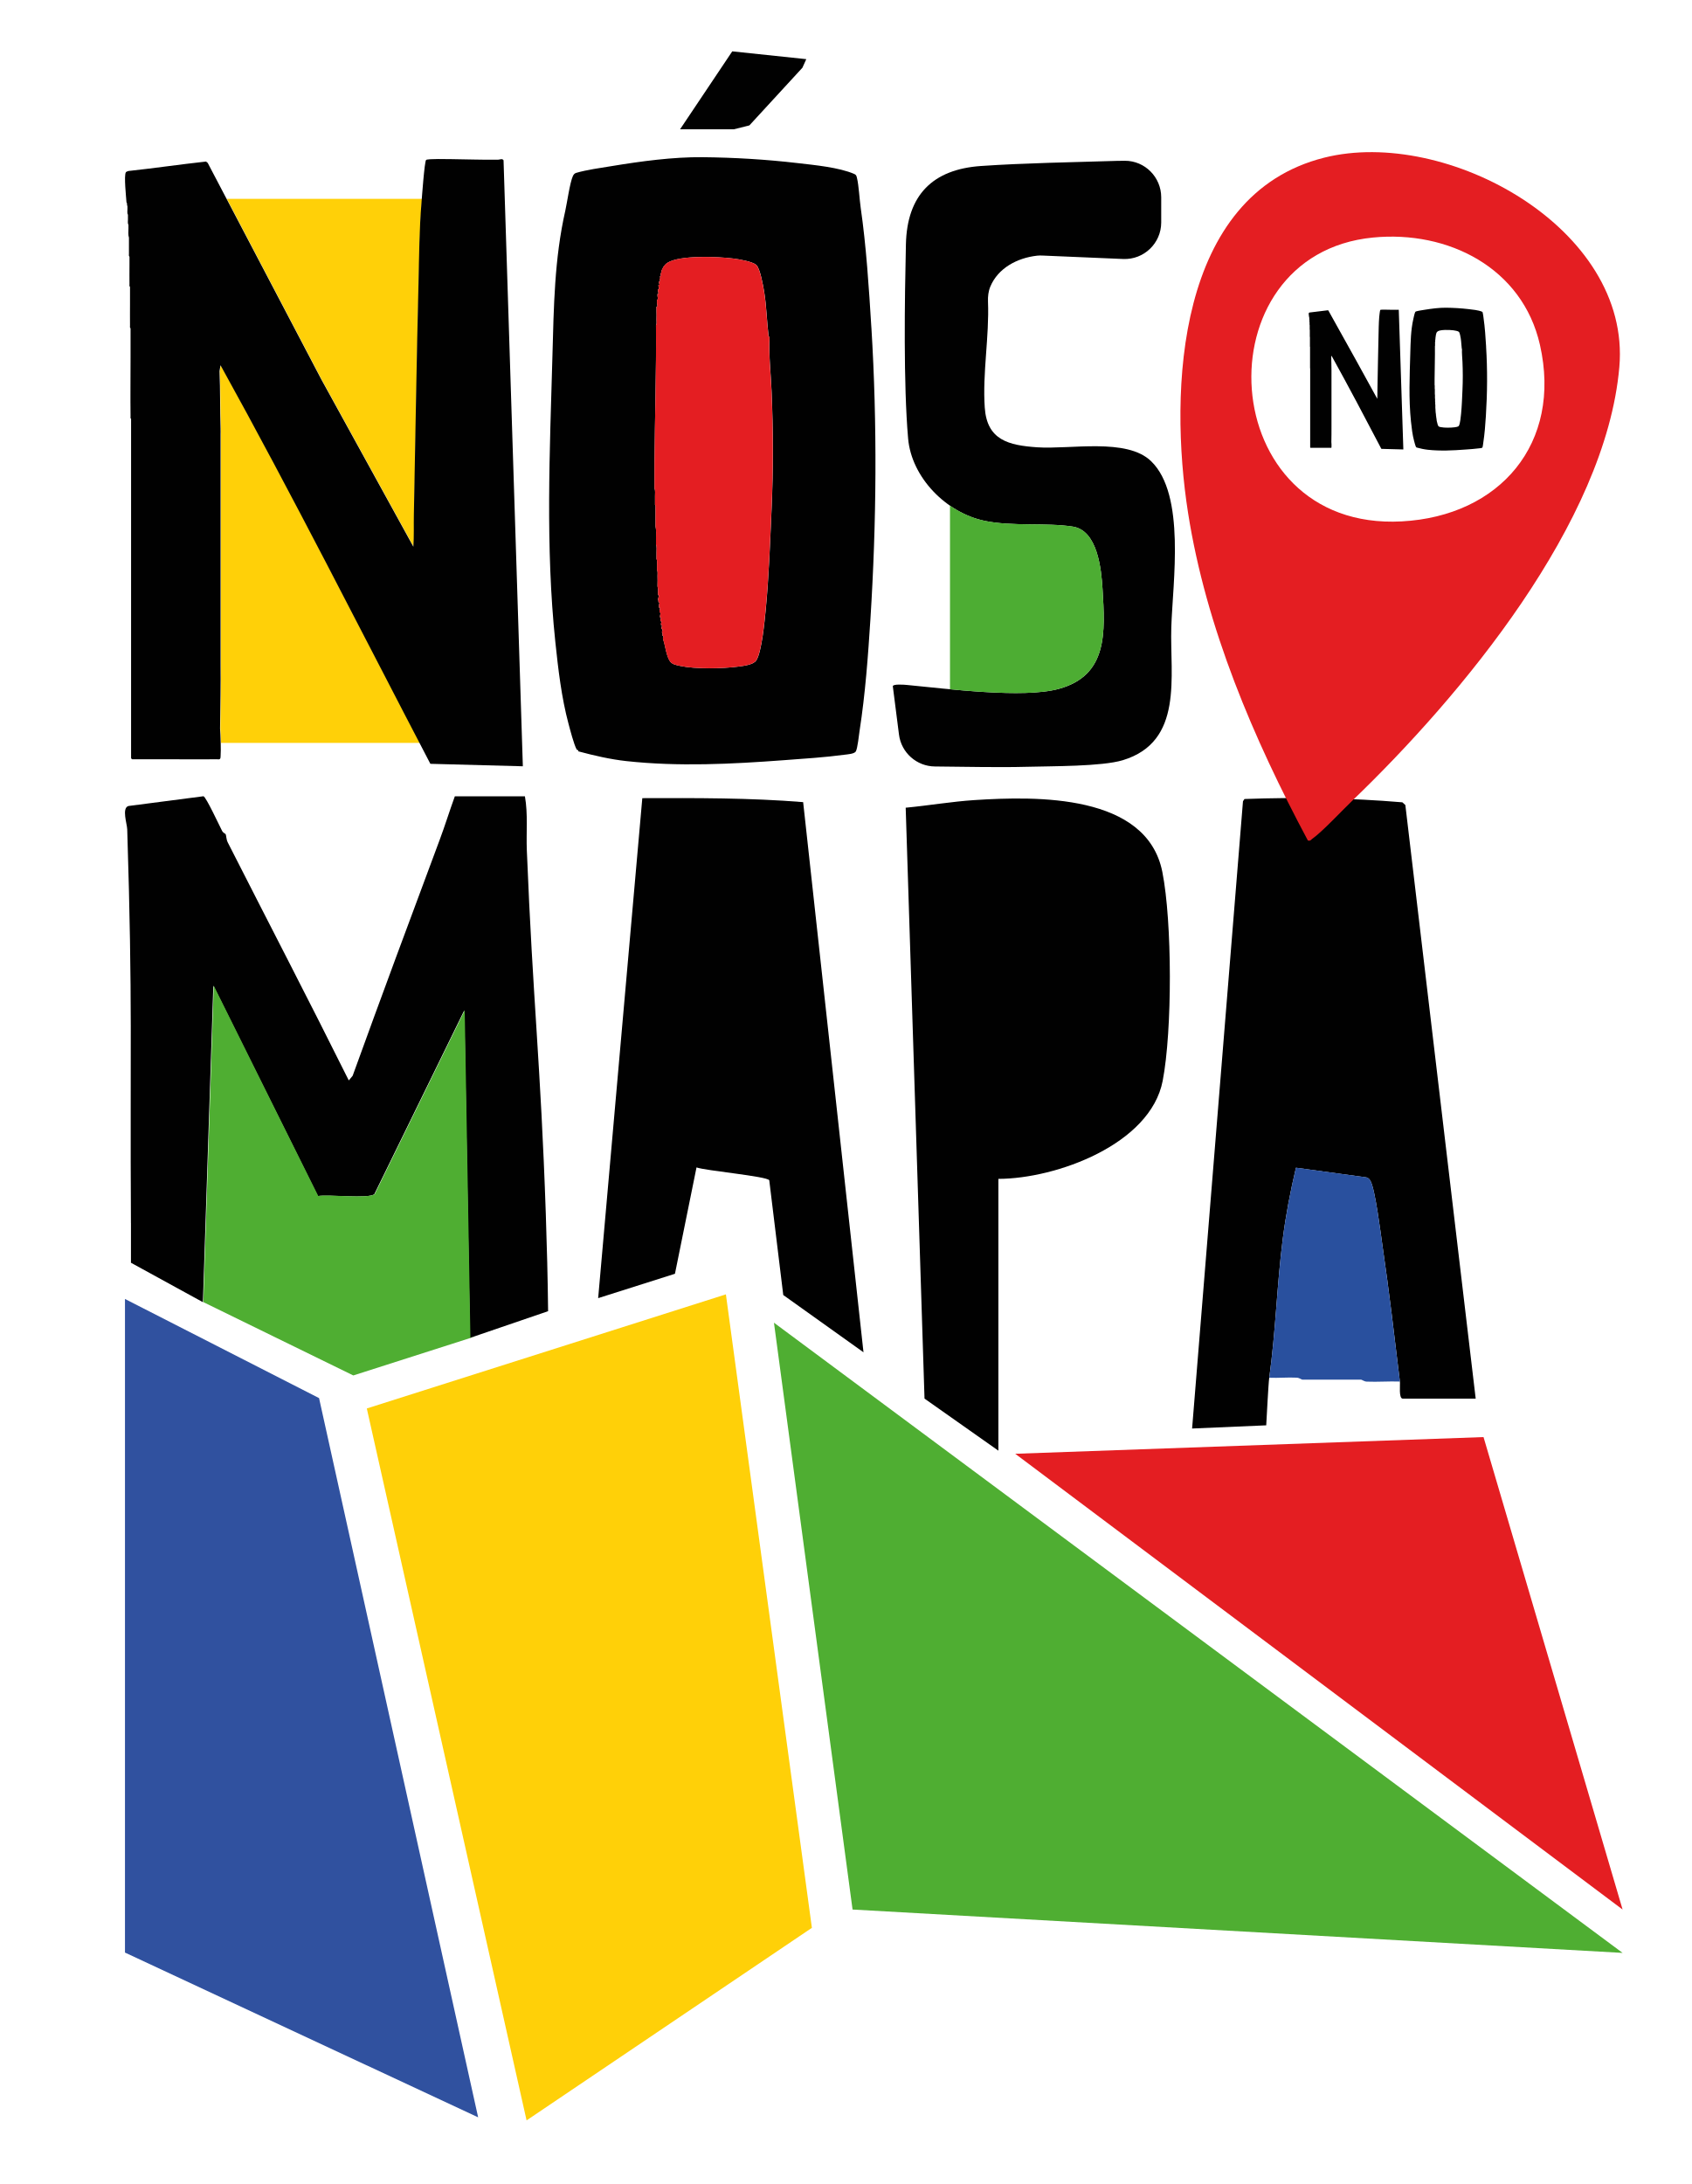
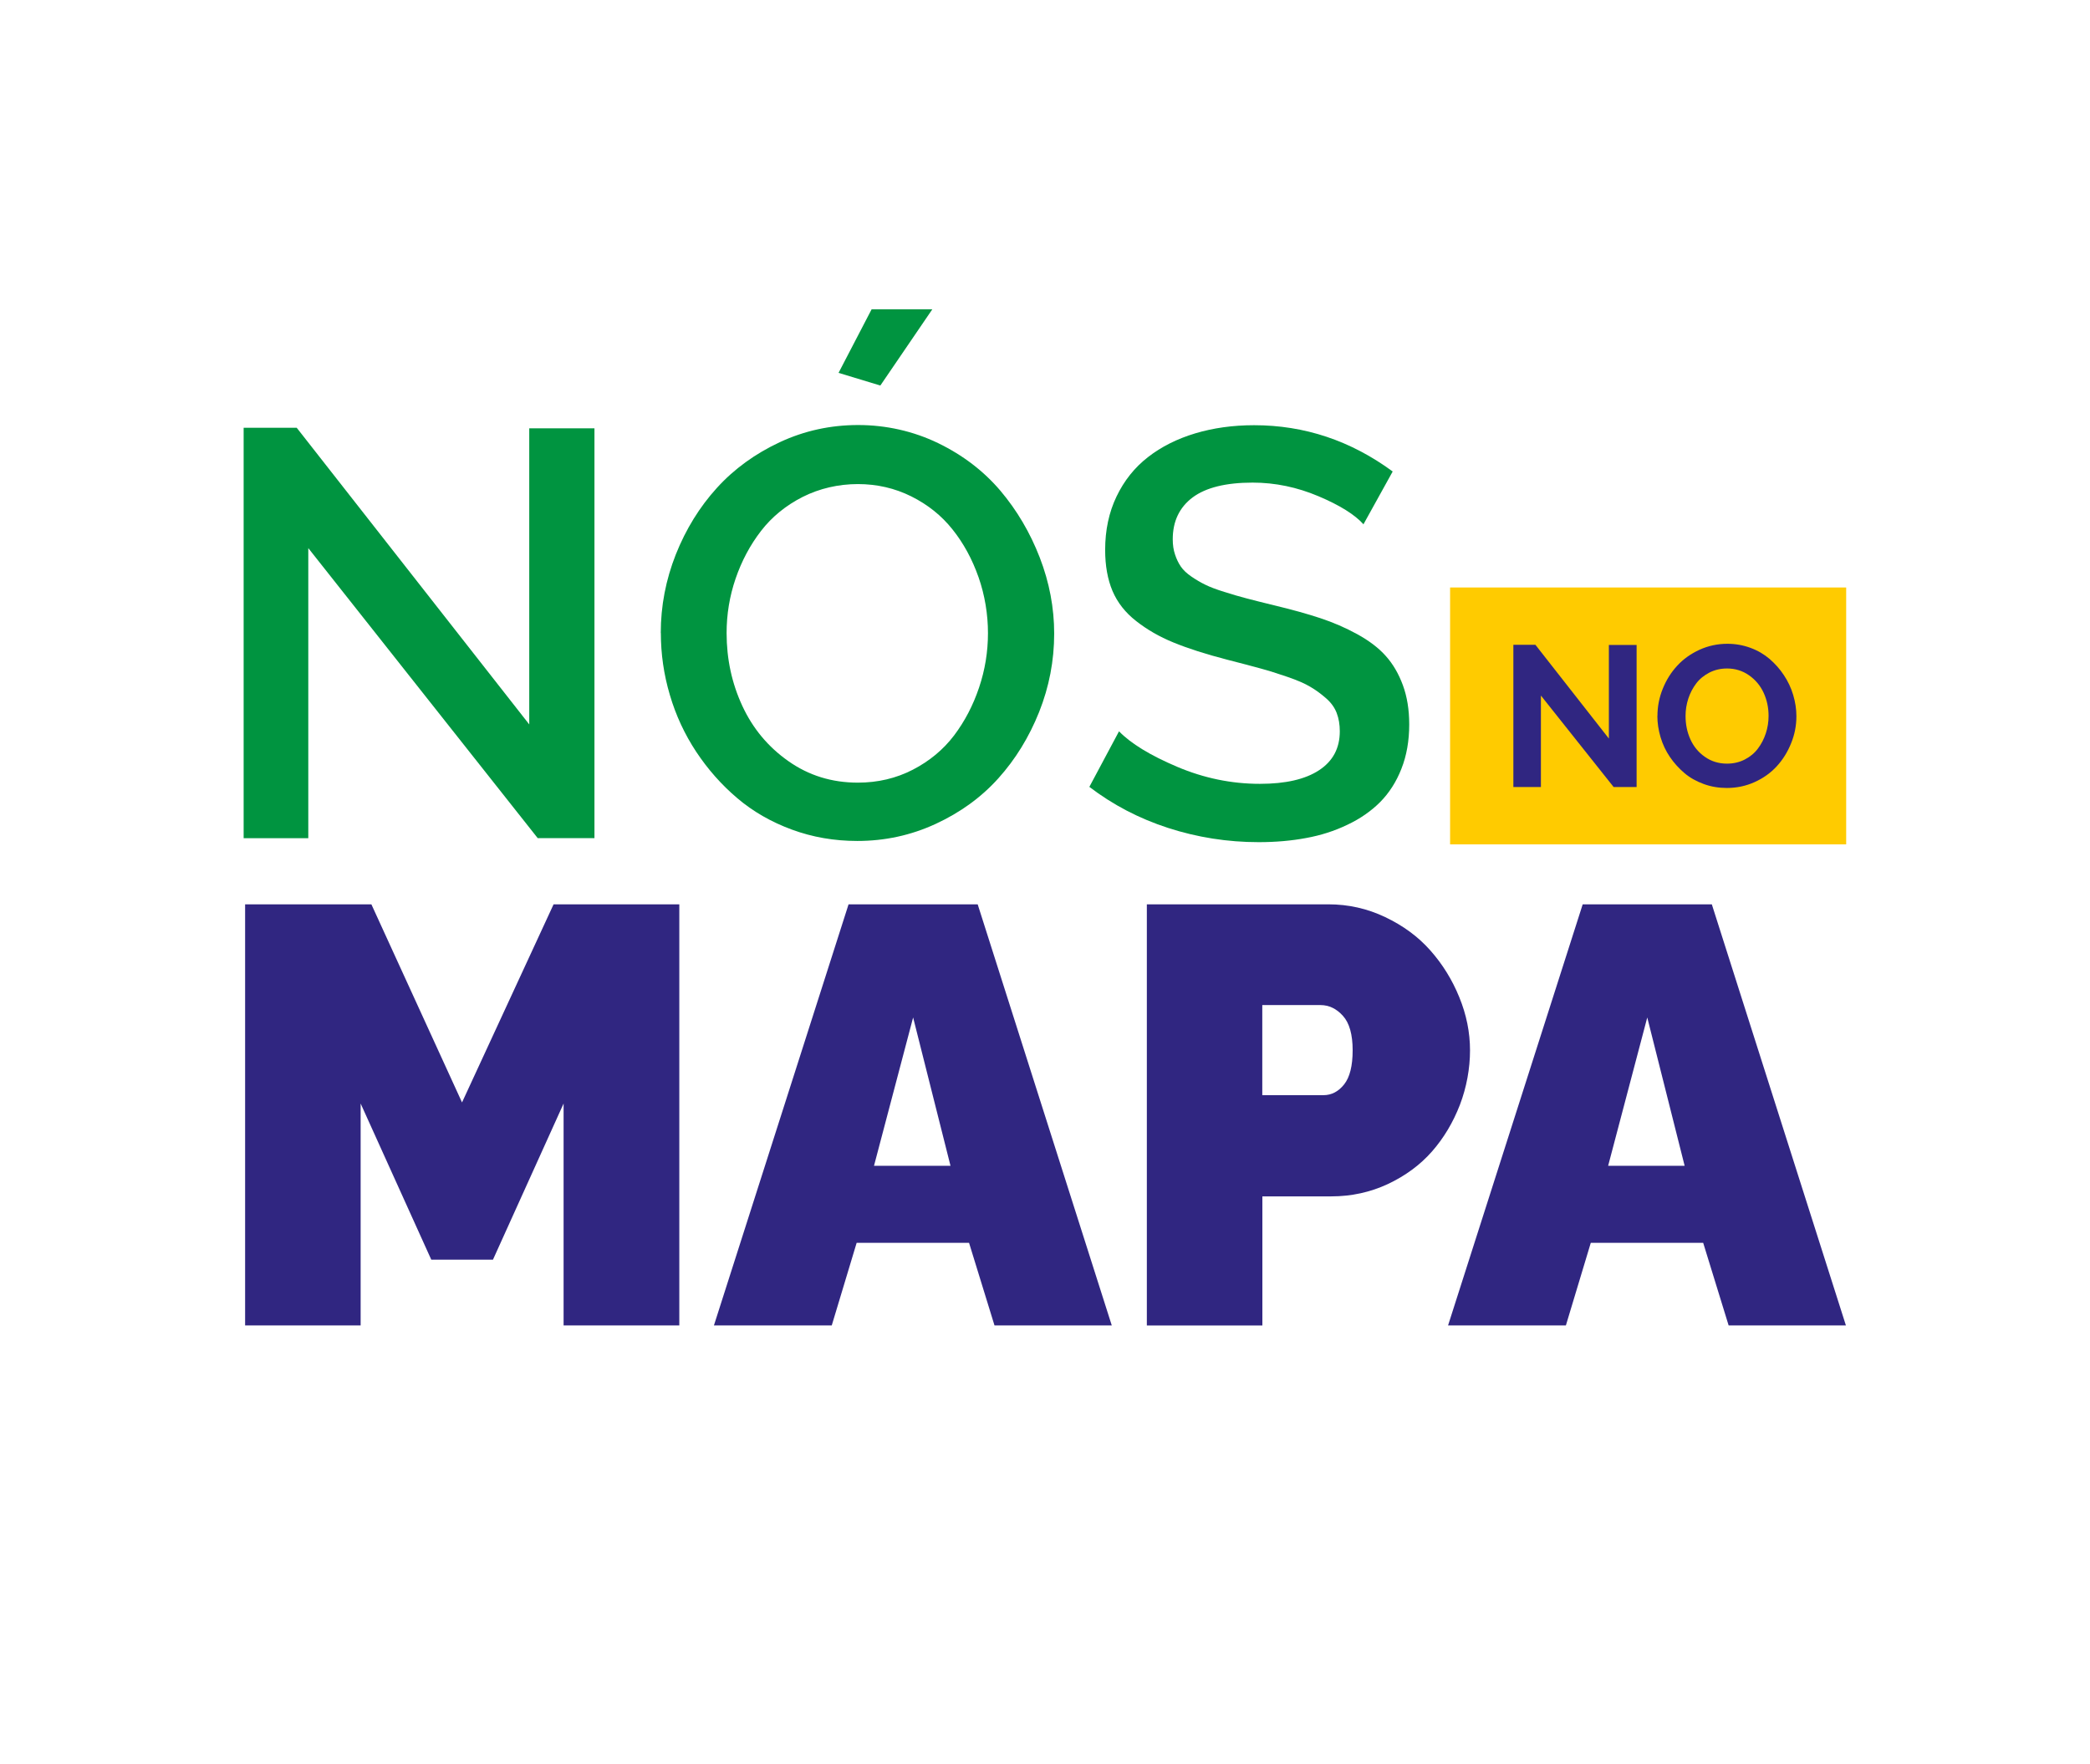
- <svg xmlns="http://www.w3.org/2000/svg" id="Camada_1" data-name="Camada 1" viewBox="0 0 539.86 697.05">
+ <svg xmlns="http://www.w3.org/2000/svg" id="Camada_1" data-name="Camada 1" viewBox="0 0 227.58 192">
  <defs>
    <style>
      .cls-1 {
-         fill: #4fae32;
+         fill: #302681;
      }

      .cls-2 {
-         fill: #010101;
+         fill: #009440;
      }

      .cls-3 {
-         fill: #4dad33;
-       }
- 
-       .cls-4 {
-         fill: #30519f;
-       }
- 
-       .cls-5 {
-         fill: #29509e;
-       }
- 
-       .cls-6 {
-         fill: #e41e22;
-       }
- 
-       .cls-7 {
-         fill: #ffd008;
+         fill: #ffcb00;
      }
    </style>
  </defs>
  <g>
-     <path class="cls-7" d="M133.69,90.49c.22-8.68.24-17.34.97-25.97.01-.17.04-.54.08-1.06h-62.33l30.27,57.7,29.36,53.35c.24-3.39.09-6.8.16-10.21.51-24.59.86-49.23,1.48-73.8Z" />
-     <path class="cls-7" d="M70.49,116.53l-.33,1.88c.28,6.08.14,12.2.34,18.28.02.67,0,1.35,0,2.02v72.86c.08,6.98-.09,13.94-.16,20.9.08,1.16.16,2.9.21,4.63h63.48c-20.78-39.93-41.79-81.35-63.53-120.57Z" />
+     <path class="cls-2" d="M33.57,59.68v31.59h-7.04v-44.69h5.78l25.32,32.3v-32.24h7.1v44.62h-6.18l-24.99-31.59Z" />
+     <path class="cls-2" d="M71.95,68.93c0-2.95.55-5.8,1.64-8.56,1.1-2.76,2.59-5.17,4.47-7.24,1.88-2.07,4.17-3.73,6.85-4.98,2.68-1.25,5.53-1.87,8.54-1.87s5.99.66,8.7,1.97c2.7,1.31,4.96,3.04,6.78,5.18,1.81,2.14,3.24,4.57,4.29,7.28,1.05,2.72,1.57,5.48,1.57,8.28,0,2.95-.55,5.8-1.64,8.54-1.1,2.75-2.58,5.15-4.44,7.22-1.86,2.07-4.14,3.72-6.82,4.96-2.68,1.24-5.53,1.86-8.54,1.86-2.5,0-4.88-.41-7.13-1.24-2.25-.83-4.24-1.97-5.95-3.43-1.71-1.45-3.2-3.14-4.46-5.04-1.26-1.91-2.22-3.97-2.87-6.19-.66-2.22-.98-4.47-.98-6.75ZM93.41,85.22c2.17,0,4.17-.47,5.99-1.41,1.82-.94,3.32-2.19,4.49-3.73,1.17-1.55,2.07-3.28,2.72-5.21.65-1.93.97-3.9.97-5.93s-.34-4.14-1.03-6.1c-.69-1.96-1.63-3.69-2.83-5.19-1.2-1.51-2.69-2.7-4.49-3.6-1.79-.89-3.73-1.34-5.82-1.34s-4.17.47-6.01,1.4c-1.83.93-3.35,2.17-4.53,3.7-1.19,1.54-2.11,3.27-2.77,5.19-.66,1.93-.98,3.9-.98,5.93,0,2.83.57,5.47,1.71,7.93,1.14,2.46,2.81,4.47,5.02,6.02,2.21,1.56,4.73,2.34,7.56,2.34ZM95.86,41.98l-4.55-1.38,3.6-6.92h6.61l-5.66,8.3Z" />
+     <path class="cls-2" d="M148.48,57.1c-.96-1.07-2.6-2.09-4.92-3.07-2.32-.98-4.7-1.48-7.16-1.48-2.91,0-5.09.54-6.53,1.61-1.44,1.08-2.17,2.6-2.17,4.56,0,.61.08,1.17.25,1.66.16.49.37.93.63,1.31.26.38.64.74,1.15,1.09.51.35,1.02.65,1.52.89.5.25,1.19.51,2.06.78.87.28,1.68.51,2.44.71.76.2,1.75.45,2.98.75,1.97.47,3.65.94,5.04,1.4,1.39.46,2.74,1.04,4.03,1.75,1.29.71,2.33,1.5,3.1,2.37.78.87,1.4,1.93,1.86,3.18.46,1.25.69,2.67.69,4.27,0,1.78-.28,3.39-.85,4.83-.56,1.43-1.34,2.64-2.32,3.63-.98.98-2.17,1.81-3.57,2.47-1.39.67-2.89,1.15-4.49,1.44-1.6.3-3.32.45-5.16.45-3.4,0-6.69-.52-9.87-1.55-3.18-1.03-6.03-2.53-8.57-4.47l3.23-6.05c1.29,1.33,3.4,2.62,6.32,3.86,2.92,1.24,5.93,1.86,9.02,1.86,2.79,0,4.93-.49,6.44-1.48s2.26-2.4,2.26-4.24c0-.74-.11-1.4-.34-2-.23-.59-.61-1.13-1.17-1.61-.55-.48-1.12-.9-1.71-1.24-.58-.35-1.41-.71-2.49-1.08-1.08-.37-2.06-.68-2.95-.92-.89-.25-2.1-.56-3.61-.95-2.36-.61-4.3-1.24-5.84-1.87-1.54-.63-2.89-1.41-4.07-2.34-1.18-.92-2.03-2.01-2.57-3.27-.53-1.26-.8-2.75-.8-4.47,0-2.15.41-4.09,1.24-5.82.83-1.73,1.97-3.16,3.43-4.29,1.45-1.13,3.17-1.99,5.13-2.58,1.97-.59,4.11-.89,6.42-.89,5.49,0,10.52,1.68,15.09,5.04l-3.2,5.78Z" />
  </g>
-   <polygon class="cls-4" points="39.89 414.58 39.89 623.19 152.62 675.77 101.84 446.22 39.89 414.58" />
-   <polygon class="cls-7" points="117.08 449.53 168.08 676.75 259.15 615.29 231.7 413.11 117.08 449.53" />
-   <polygon class="cls-1" points="272.13 609.45 517.92 623.29 247.04 422.15 272.13 609.45" />
-   <polygon class="cls-6" points="517.92 609.45 473.53 458.66 324.05 463.99 517.92 609.45" />
-   <path class="cls-2" d="M190.93,414.3l14.09-159.56c17.12-.05,34.28-.12,51.34,1.27l19.26,175.59-25.61-18.28-4.47-36.63c-.75-1.27-20.28-3.04-23.22-4.09l-6.88,33.94-24.52,7.78Z" />
-   <path class="cls-2" d="M318.68,376.25v86.75l-23.58-16.62-6.01-188.59c7.31-.69,14.71-1.97,22.04-2.44,19.65-1.26,54.9-2.06,59.88,22.93,3.17,15.91,3.19,50.75.11,66.68-3.92,20.29-33.99,31.25-52.44,31.29Z" />
-   <path class="cls-2" d="M370.65,62.95v8.06c0,6.63-5.53,11.93-12.15,11.65l-25.78-1.1c-.56-.02-1.12-.02-1.68.04-6.38.72-12.46,3.97-14.93,9.86-.63,1.5-.81,3.15-.75,4.78.45,11.24-1.8,22.8-1.03,33.88.72,10.36,7.64,12.01,16.72,12.64,10.6.73,28.58-3.09,36.36,4.42,11.13,10.74,6.91,38.6,6.46,53.02-.48,15.58,4.04,36.51-15.49,42.43-6.71,2.03-22.7,1.88-30.53,2.1-9.79.26-19.61-.04-29.42-.1-5.83-.04-10.74-4.39-11.48-10.17l-1.97-15.44c.03-.76,3.59-.5,4.49-.41,12.66,1.19,37.09,4.4,48.56,1.23,15.66-4.32,14.72-18.1,13.89-31.86-.38-6.28-1.57-18.65-9.46-19.9-8.51-1.35-19.38.03-28.31-1.87-12.1-2.58-23.21-13.76-24.29-26.29-1.5-17.35-1.1-44.19-.7-61.94.35-15.73,8.54-23.93,23.95-25,13.56-.94,29.46-1.21,43.23-1.63.91-.03,1.81-.04,2.72-.04,6.41,0,11.59,5.25,11.59,11.66Z" />
-   <path class="cls-2" d="M41.79,390.34c-.32-56.37.58-69.39-1.18-125.65-.06-1.79-1.8-6.76.37-7.44l23.97-3.12c.82.21,5.15,9.53,5.97,11.12.29.55,1.04.85,1.11.99.21.41.17,1.64.67,2.63,12.87,25.32,25.97,50.53,38.63,75.96l1.23-1.48c9.1-25.16,18.43-50.24,27.78-75.3,1.71-4.57,3.17-9.31,4.84-13.9h22.37c1.01,5.7.38,11.47.61,17.22,1.96,48.69,4.39,67.33,6.06,116.12.35,10.19.62,20.78.73,30.99l-24.94,8.53-1.82-104.54-28.7,58.65c-1.77,1.58-14.82.03-18.04.62l-33.36-67.13-3.32,101-22.97-12.59c-.02-3.82.02-8.85,0-12.67Z" />
-   <path class="cls-2" d="M405.13,439.73c-.29,2.08-.82,13-.96,15.18l-23.66,1.02,16.24-200.2.48-.72c16.73-.6,33.74-.36,50.4,1.06l.95.87,22.45,189.45h-23.28c-1.35,0-.78-4.4-.91-5.44-1.73-14.32-3.43-28.86-5.53-43.14-.59-4.03-2.33-18.21-3.87-20.92-.31-.54-.67-.96-1.3-1.11l-22.48-3.08c-1.77,7.45-3.24,15.07-4.21,22.69-1.88,14.69-2.26,29.68-4.32,44.35Z" />
-   <path class="cls-5" d="M446.84,440.94c-3.52-.13-7.08.17-10.6.02-.79-.03-1.57-.63-1.79-.63h-18.74c-.22,0-1-.59-1.79-.63-2.91-.15-5.88.15-8.79.02,2.05-14.66,2.44-29.66,4.32-44.35.97-7.62,2.44-15.24,4.21-22.69l22.48,3.08c.64.15.99.57,1.3,1.11,1.54,2.71,3.28,16.89,3.87,20.92,2.09,14.27,3.8,28.82,5.53,43.14Z" />
-   <path class="cls-2" d="M278.13,104.48c-.78-12.68-1.63-25.94-3.41-38.23-.34-2.31-.61-7.18-1.17-9.4-.16-.64-.19-1.03-.86-1.32-4.91-2.13-12.72-2.85-18.13-3.48-10.05-1.17-20.17-1.78-30.3-1.88-9.47-.09-19.64,1.3-29.01,2.84-3.48.57-8.04,1.19-11.35,2.17-.51.15-.81.53-1.03.99-.96,2.05-1.89,8.7-2.43,11.08-3.5,15.44-3.67,30.67-4.11,46.41-.85,30.28-2.25,61.03.93,91.25.91,8.62,1.96,17.75,4.21,26.11.52,1.95,1.71,6.55,2.58,8.14.16.3.34.17.36.19.05.06.09.11.16.16.02.01-.07.28.11.31,4.93,1.33,10.14,2.53,15.22,3.09,16.69,1.82,33.65.96,50.34-.29,6.28-.47,13.04-.89,19.25-1.73.96-.13,3.28-.25,3.71-1.11.55-1.12.96-5.11,1.18-6.59,1.82-11.77,2.69-23.69,3.45-35.57,1.96-30.93,2.21-62.2.31-93.12ZM210.21,90.88c.63.07.17-.31.16-.47-.02-.2.03-.43,0-.62.57.08.24-.29.16-.62-.02-.09.02-.22,0-.31.36.06.44-.06.16-.31.05-.05-.04-.41,0-.47.01-.02.32.05.32-.09,0-.14-.17-.32-.17-.45,0-.05.21-.41.32-.86.02-.09-.02-.23,0-.31.02-.08.58-1.18.62-1.24.28-.4.83-.98,1.24-1.24,3.93-2.54,16.31-1.98,21.04-1.38,1.73.22,6.18.93,7.39,2.09,1.2,1.16,2.16,6.62,2.46,8.42.78,4.74.85,9.54,1.43,14.27.04.3.31.21.31.29-.32,5.43.41,11.77.64,17.27.54,12.92.57,24.69,0,37.62-.47,10.56-.85,21.49-1.86,32.02-.35,3.61-1.24,13.49-3.01,16.27-.89,1.4-4.05,1.77-5.64,1.98-5.19.68-13.64.86-18.71-.21-2.64-.56-3.21-.79-4.08-3.38-.58-1.73-.77-3.61-1.36-5.25-.03-.07,0-.35,0-.47.01-.22.45-.54-.16-.47.03-.19-.02-.42,0-.62.07-.61-.16-.17-.17-.54-.01-.32.22-.72.18-.92-.03-.16-.31-.08-.32-.1-.02-.03-.01-.51,0-.62.03-.29.45-.7-.16-.62.02-.2-.03-.42,0-.62.04-.29.45-.7-.16-.62.02-.2-.02-.42,0-.62.04-.37.4-.71-.16-.62.01-.15-.02-.31,0-.47.05-.46.37-1.25-.16-1.09.02-.2-.02-.42,0-.62.05-.44.39-1.06-.16-.93.02-.26-.02-.52,0-.78.02-.23.18-.89.15-.93-.03-.03-.28.03-.31,0-.03-.04-.03-.8-.16-.93l.31-1.32-.31-.08c.04-.34-.03-.74,0-1.09.09-1.14-.08-.99-.16-1.71-.02-.15,0-.32,0-.47.03-1,.03-1.79,0-2.8-.02-.6.14-1.4-.16-1.87.01-.52,0-1.04,0-1.55,0-.64.13-1.5-.16-2.02.01-.67,0-1.35,0-2.02,0-.84.13-1.89-.16-2.64.01-.62,0-1.25,0-1.87,0-1.26.13-2.68-.16-3.89,0-.93,0-1.87,0-2.8,0-1.06.02-2.13,0-3.19,0-.26.1-.69-.16-.85,0-.47,0-.93,0-1.4,0-.47,0-.93,0-1.4,0-.79.13-1.79-.16-2.49,0-.1,0-.21,0-.31v-7.62c.09-14.7.61-29.47.47-44.15.29-.41.14-1.17.16-1.71.03-1,.03-1.82,0-2.8-.02-.46.03-.94,0-1.4.54.15.19-.61.16-1.09-.02-.36.02-.73,0-1.09.49-.17.2-.78.16-1.24-.02-.2.02-.42,0-.62.53.14.22-.5.16-.93-.03-.19.04-.44,0-.62.55.13.21-.49.16-.93-.02-.15.02-.31,0-.47Z" />
-   <path class="cls-6" d="M211.6,203.9c.59,1.64.78,3.52,1.36,5.25.87,2.59,1.44,2.82,4.08,3.38,5.07,1.07,13.53.89,18.71.21,1.58-.21,4.75-.58,5.64-1.98,1.76-2.78,2.66-12.66,3.01-16.27,1.01-10.53,1.4-21.47,1.86-32.02.57-12.92.54-24.7,0-37.62-.23-5.5-.96-11.84-.64-17.27,0-.08-.27,0-.31-.29-.58-4.73-.65-9.53-1.43-14.27-.3-1.81-1.26-7.27-2.46-8.42-1.21-1.16-5.66-1.88-7.39-2.09-4.73-.6-17.11-1.16-21.04,1.38-.41.27-.97.84-1.24,1.24-.04.06-.6,1.17-.62,1.24-.02.08.02.22,0,.31-.11.46-.32.81-.32.86,0,.13.16.3.17.45,0,.14-.3.07-.32.09-.04.05.05.41,0,.47.28.25.2.37-.16.31.02.09-.02.22,0,.31.08.33.41.7-.16.62.03.19-.02.42,0,.62.02.16.47.54-.16.47.02.15-.02.32,0,.47.05.44.39,1.06-.16.93.04.18-.03.43,0,.62.07.43.38,1.07-.16.93.02.2-.02.42,0,.62.04.46.34,1.08-.16,1.24.02.36-.02.73,0,1.09.03.48.38,1.24-.16,1.09.03.46-.02.94,0,1.4.03.98.03,1.79,0,2.8-.01.54.14,1.3-.16,1.71.14,14.68-.38,29.45-.47,44.15v7.62c0,.1,0,.21,0,.31.29.69.15,1.7.16,2.49,0,.47,0,.93,0,1.4,0,.47,0,.93,0,1.4.26.16.15.59.16.85.01,1.06,0,2.13,0,3.19,0,.93,0,1.87,0,2.8.29,1.21.15,2.63.16,3.89,0,.62.01,1.25,0,1.87.29.75.15,1.8.16,2.64,0,.67.01,1.35,0,2.02.29.52.15,1.38.16,2.02,0,.52.01,1.04,0,1.55.3.47.14,1.27.16,1.87.03,1.01.03,1.8,0,2.8,0,.15-.02.32,0,.47.07.72.24.57.16,1.71-.03.35.04.75,0,1.09l.31.08-.31,1.32c.13.13.13.9.16.93.03.03.28-.03.31,0,.03.04-.13.7-.15.93-.02.26.02.52,0,.78.55-.13.21.49.16.93-.02.2.02.42,0,.62.52-.16.21.63.16,1.09-.02.15.01.31,0,.47.56-.08.2.25.16.62-.02.2.02.42,0,.62.61-.08.19.33.16.62-.03.2.02.42,0,.62.61-.08.19.33.16.62-.01.11-.02.6,0,.62,0,.01.29-.06.32.1.04.2-.2.6-.18.92.02.37.24-.07.17.54-.02.2.03.43,0,.62.6-.07.17.24.16.47,0,.12-.03.39,0,.47Z" />
-   <path class="cls-2" d="M160.73,51.16c-.41-.66-1.17-.2-1.76-.19-4.96.07-9.93-.13-14.86-.18-1.23-.01-7.5-.17-8.09.25-.53.38-1.37,12.27-1.47,13.47-.73,8.63-.76,17.29-.97,25.97-.62,24.57-.98,49.21-1.48,73.8-.07,3.41.08,6.82-.16,10.21l-29.36-53.35-36.27-69.13-.54-.45c-8.24.9-16.53,2.13-24.81,3.02-.22.11-.65.2-.78.4-.68,1.03.1,8.08.18,9.44,0,.14,0,.28.16.33,0,.11,0,.22,0,.33.01.38.16.73.16.82.02.27-.02.55,0,.82.03.58-.16,1.36.16,1.8-.01.49,0,.98,0,1.47,0,.58-.13,1.31.16,1.8,0,.38,0,.76,0,1.14-.02.92-.13,2.08.16,2.94,0,.49,0,.98,0,1.47,0,1.22-.02,2.45,0,3.68,0,.28-.1.73.17.9,0,.76,0,1.53,0,2.29,0,.16,0,.33,0,.49,0,1.98-.03,3.98,0,5.96,0,.28-.1.73.17.9,0,1.52,0,3.05,0,4.57,0,.05,0,.11,0,.16,0,.16,0,.33,0,.49,0,2.37-.03,4.74,0,7.11,0,.28-.1.73.17.9-.02,3.15,0,6.32,0,9.47,0,6.17-.08,12.36,0,18.54,0,.28-.1.73.17.9v108.15c-.02.18.06.22.16.33s.14.18.33.16c4.9,0,9.8,0,14.69,0,3.37,0,6.75.04,10.12,0,.22,0,.44,0,.65,0,.05,0,.11,0,.16,0,.16,0,.33,0,.49,0,.27,0,.55.02.82,0,.05,0,.11,0,.16,0,.31-.03.57.12.82-.16.15-.18.15-.5.17-.72.17-2.27-.02-6.71-.17-8.95.07-6.96.25-13.92.16-20.9v-72.86c.01-.67.03-1.35,0-2.02-.21-6.08-.06-12.21-.34-18.28l.33-1.88c22.94,41.4,45.07,85.25,66.98,127.21l29.52.79-6.16-193.36Z" />
-   <path class="cls-6" d="M417.46,268.25c-17.34-32.47-32.5-67.94-38.25-104.62-6.11-39.07-3.74-101.43,43.47-113.31,38.97-9.81,98.09,22.53,94.2,66.85-4.36,49.72-50.5,104.95-85.16,138.3-3.13,3.01-9.84,10.17-12.81,12.21-.49.34-.57.81-1.45.57ZM438.28,75.81c-55.39,5.38-50.87,93.81,9.13,90.6,31.36-1.68,51.24-24.93,44.13-56.34-5.57-24.6-29.31-36.59-53.26-34.26Z" />
-   <path class="cls-2" d="M474.36,110.65c-.18-3.01-.39-6.17-.81-9.09-.08-.55-.14-1.23-.28-1.76-.04-.15-.05-.24-.2-.31-1.17-.51-3.02-.68-4.31-.83-2.39-.28-4.79-.42-7.2-.45-2.25-.02-4.67.31-6.9.67-.83.14-1.91.28-2.7.52-.12.04-.19.13-.25.24-.23.49-.45,1.59-.58,2.16-.83,3.67-.87,7.29-.98,11.03-.2,7.2-.53,14.51.22,21.69.22,2.05.46,4.22,1,6.21.12.46.41,1.56.61,1.93.04.07.08.04.09.05.01.01.02.03.04.04,0,0-.02.07.03.07,1.17.32,2.41.6,3.62.73,3.97.43,8,.23,11.96-.07,1.49-.11,3.1-.21,4.58-.41.23-.03.78-.06.88-.26.13-.27.23-1.22.28-1.57.43-2.8.64-5.63.82-8.46.47-7.35.53-14.78.07-22.13ZM458.22,107.42c.15.02.04-.07.04-.11,0-.05,0-.1,0-.15.14.02.06-.07.04-.15,0-.02,0-.05,0-.07.08.01.1-.01.04-.07.01-.01-.01-.1,0-.11,0,0,.08.01.08-.02,0-.03-.04-.08-.04-.11,0-.01.05-.1.08-.21,0-.02,0-.05,0-.07,0-.02.14-.28.15-.3.07-.1.2-.23.3-.3.93-.6,3.88-.47,5-.33.41.05,1.47.22,1.76.5.29.28.51,1.57.58,2,.19,1.13.2,2.27.34,3.39,0,.07.07.05.07.07-.08,1.29.1,2.8.15,4.1.13,3.07.14,5.87,0,8.94-.11,2.51-.2,5.11-.44,7.61-.08.86-.3,3.21-.71,3.87-.21.33-.96.42-1.34.47-1.23.16-3.24.2-4.45-.05-.63-.13-.76-.19-.97-.8-.14-.41-.18-.86-.32-1.25,0-.02,0-.08,0-.11,0-.05.11-.13-.04-.11,0-.05,0-.1,0-.15.02-.14-.04-.04-.04-.13,0-.08.05-.17.04-.22,0-.04-.07-.02-.08-.02,0,0,0-.12,0-.15,0-.07.11-.17-.04-.15,0-.05,0-.1,0-.15,0-.07.11-.17-.04-.15,0-.05,0-.1,0-.15.01-.09.1-.17-.04-.15,0-.04,0-.07,0-.11.01-.11.09-.3-.04-.26,0-.05,0-.1,0-.15.01-.1.09-.25-.04-.22,0-.06,0-.12,0-.18,0-.06.04-.21.04-.22,0,0-.07,0-.07,0,0,0,0-.19-.04-.22l.07-.31-.07-.02c0-.08,0-.17,0-.26.02-.27-.02-.23-.04-.41,0-.04,0-.08,0-.11,0-.24,0-.42,0-.67,0-.14.03-.33-.04-.44,0-.12,0-.25,0-.37,0-.15.03-.36-.04-.48,0-.16,0-.32,0-.48,0-.2.03-.45-.04-.63,0-.15,0-.3,0-.44,0-.3.03-.64-.04-.92,0-.22,0-.44,0-.67,0-.25,0-.51,0-.76,0-.06.02-.16-.04-.2,0-.11,0-.22,0-.33,0-.11,0-.22,0-.33,0-.19.03-.43-.04-.59,0-.02,0-.05,0-.07v-1.81c.02-3.49.15-7,.11-10.49.07-.1.03-.28.04-.41,0-.24,0-.43,0-.67,0-.11,0-.22,0-.33.13.04.04-.14.04-.26,0-.09,0-.17,0-.26.12-.04.05-.19.04-.3,0-.05,0-.1,0-.15.13.03.05-.12.04-.22,0-.05,0-.1,0-.15.13.03.05-.12.04-.22,0-.04,0-.07,0-.11Z" />
-   <path class="cls-2" d="M446.46,98.93c-.1-.16-.28-.05-.42-.05-1.18.02-2.36-.03-3.53-.04-.29,0-1.78-.04-1.92.06-.13.09-.33,1.97-.35,2.25-.17,2.05-.18,4.11-.23,6.17-.15,5.84-.23,11.7-.35,17.54-.02.81.02,1.62-.04,2.43l-6.98-12.68-8.62-15.48-.13-.11c-1.96.21-3.93.51-5.9.72-.05.03-.16.05-.19.09-.16.25.02.97.04,1.29,0,.03,0,.07.04.08,0,.03,0,.05,0,.08,0,.09.04.17.04.19,0,.06,0,.13,0,.19,0,.14-.04.32.04.43,0,.12,0,.23,0,.35,0,.14-.03.31.04.43,0,.09,0,.18,0,.27,0,.22-.03.49.04.7,0,.12,0,.23,0,.35,0,.29,0,.58,0,.87,0,.07-.02.17.04.21,0,.18,0,.36,0,.54,0,.04,0,.08,0,.12,0,.47,0,.95,0,1.42,0,.07-.02.17.04.21,0,.36,0,.73,0,1.09,0,.01,0,.03,0,.04,0,.04,0,.08,0,.12,0,.56,0,1.13,0,1.69,0,.07-.02.17.04.21,0,.75,0,1.5,0,2.25,0,1.47-.02,2.94,0,4.41,0,.07-.02.17.04.21v25.23s.01.05.04.08.03.04.08.04c1.16,0,2.33,0,3.49,0,.8,0,1.61,0,2.41,0,.05,0,.1,0,.16,0,.01,0,.03,0,.04,0,.04,0,.08,0,.12,0,.06,0,.13,0,.19,0,.01,0,.03,0,.04,0,.07,0,.14.03.19-.04.04-.04.04-.12.04-.17.04-.54,0-1.12-.04-1.65.02-1.66.06-3.31.04-4.97v-17.32c0-.16,0-.32,0-.48-.05-1.44-.01-2.9-.08-4.35l.08-.45c5.45,9.84,10.71,19.79,15.92,29.76l7.02.19-1.46-44.53Z" />
-   <polygon class="cls-2" points="257.36 18.88 256.12 21.62 239.2 40.02 234.23 41.27 217.07 41.27 233.73 16.39 257.36 18.88" />
-   <path class="cls-1" d="M150.15,426.99l-1.82-104.54-28.7,58.65c-1.77,1.58-14.82.03-18.04.62l-33.36-67.13-3.32,101,47.86,23.4,38.57-12.34s0,0,0-.08l-1.2.41Z" />
-   <path class="cls-3" d="M338.04,219.83c15.66-4.32,14.72-18.1,13.89-31.86-.38-6.28-1.57-18.65-9.46-19.9-8.51-1.35-19.38.03-28.31-1.87-3.84-.82-7.58-2.51-10.93-4.82v58.61c12.28,1.16,26.75,2.08,34.81-.14Z" />
+   <g>
+     <path class="cls-1" d="M61.37,144.32v-24.16l-7.69,17h-6.72l-7.69-17v24.16h-12.58v-45.85h13.75l9.87,21.57,9.97-21.57h13.69v45.85h-12.58Z" />
+     <path class="cls-1" d="M92.4,98.47h14.06l14.6,45.85h-12.77l-2.77-8.99h-12.24l-2.71,8.99h-12.83l14.66-45.85ZM103.5,126.94l-4.07-16.15-4.26,16.15h8.33Z" />
+     <path class="cls-1" d="M124.88,144.32v-45.85h19.77c2.17,0,4.23.46,6.18,1.39,1.96.93,3.59,2.13,4.92,3.63,1.32,1.49,2.38,3.19,3.15,5.09.78,1.9,1.17,3.83,1.17,5.79s-.37,4.02-1.1,5.93c-.74,1.91-1.75,3.61-3.04,5.08-1.29,1.47-2.9,2.65-4.81,3.55-1.91.89-3.96,1.34-6.15,1.34h-7.51v14.06h-12.58ZM137.46,119.25h6.65c.88,0,1.63-.39,2.25-1.17.62-.78.93-2.02.93-3.72s-.35-2.97-1.06-3.75c-.7-.78-1.52-1.17-2.44-1.17h-6.34v9.81Z" />
+     <path class="cls-1" d="M172.34,98.47h14.06l14.6,45.85h-12.77l-2.77-8.99h-12.24l-2.71,8.99h-12.83l14.66-45.85ZM183.44,126.94l-4.07-16.15-4.26,16.15h8.33Z" />
+   </g>
+   <rect class="cls-3" x="157.9" y="63.97" width="43.13" height="27.97" />
+   <g>
+     <path class="cls-1" d="M167.79,75.75v9.95h-3v-15.49h2.4l8,10.21v-10.19h3.02v15.47h-2.5l-7.91-9.95Z" />
+     <path class="cls-1" d="M180.48,77.96c0-1.02.19-2.01.58-2.97.39-.96.91-1.79,1.58-2.51.66-.72,1.47-1.29,2.42-1.73.95-.43,1.96-.65,3.04-.65.87,0,1.71.15,2.5.44.8.29,1.49.7,2.09,1.21.6.52,1.12,1.1,1.56,1.77.44.66.78,1.38,1.01,2.15.23.77.35,1.54.35,2.32,0,1.02-.19,2-.58,2.95-.38.95-.9,1.78-1.56,2.5-.66.72-1.46,1.29-2.41,1.72s-1.96.64-3.03.64c-.88,0-1.72-.14-2.51-.43-.8-.29-1.5-.68-2.1-1.19s-1.13-1.09-1.58-1.75c-.45-.66-.79-1.38-1.02-2.15-.23-.77-.35-1.55-.35-2.34ZM188.06,83.15c.7,0,1.35-.15,1.93-.45.58-.3,1.06-.69,1.43-1.19.37-.49.66-1.05.86-1.66s.3-1.24.3-1.89c0-.91-.18-1.75-.54-2.53-.36-.78-.89-1.41-1.59-1.9-.7-.49-1.5-.74-2.39-.74-.7,0-1.35.15-1.93.45s-1.06.69-1.43,1.18c-.37.49-.66,1.04-.86,1.65-.2.61-.3,1.24-.3,1.89,0,.91.17,1.75.52,2.53.35.78.87,1.42,1.57,1.91.7.5,1.51.75,2.42.75Z" />
+   </g>
</svg>
